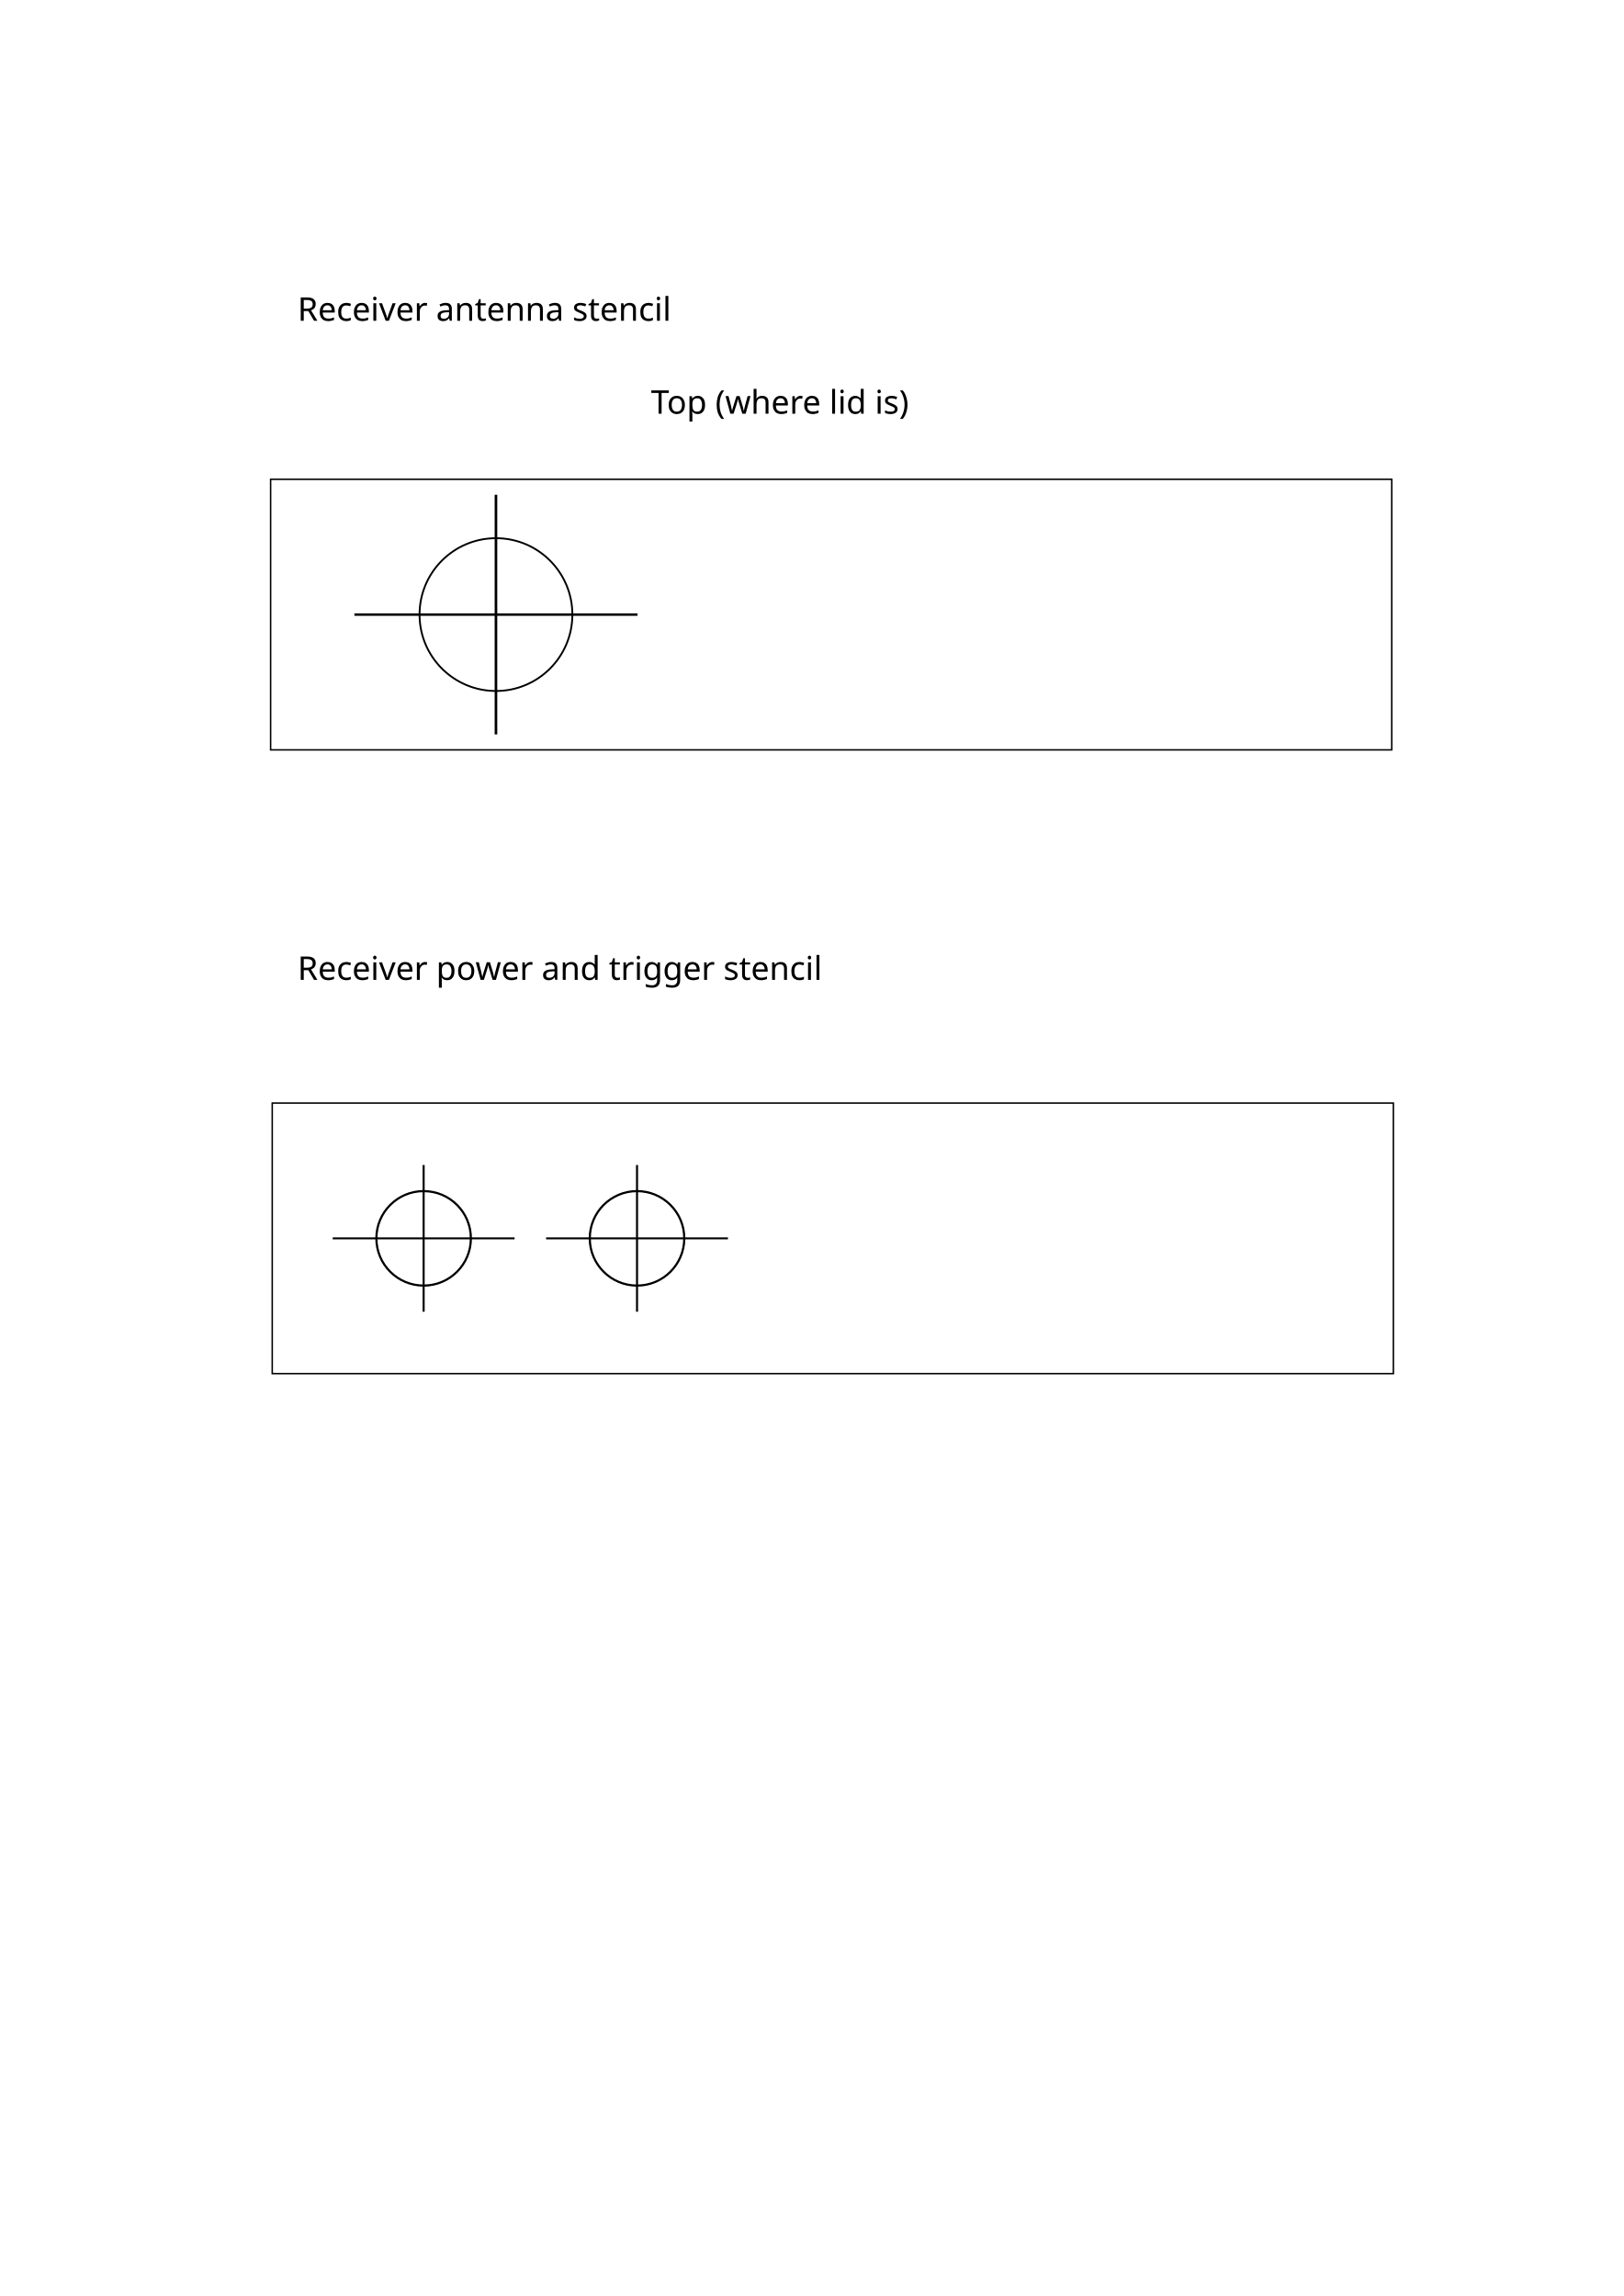
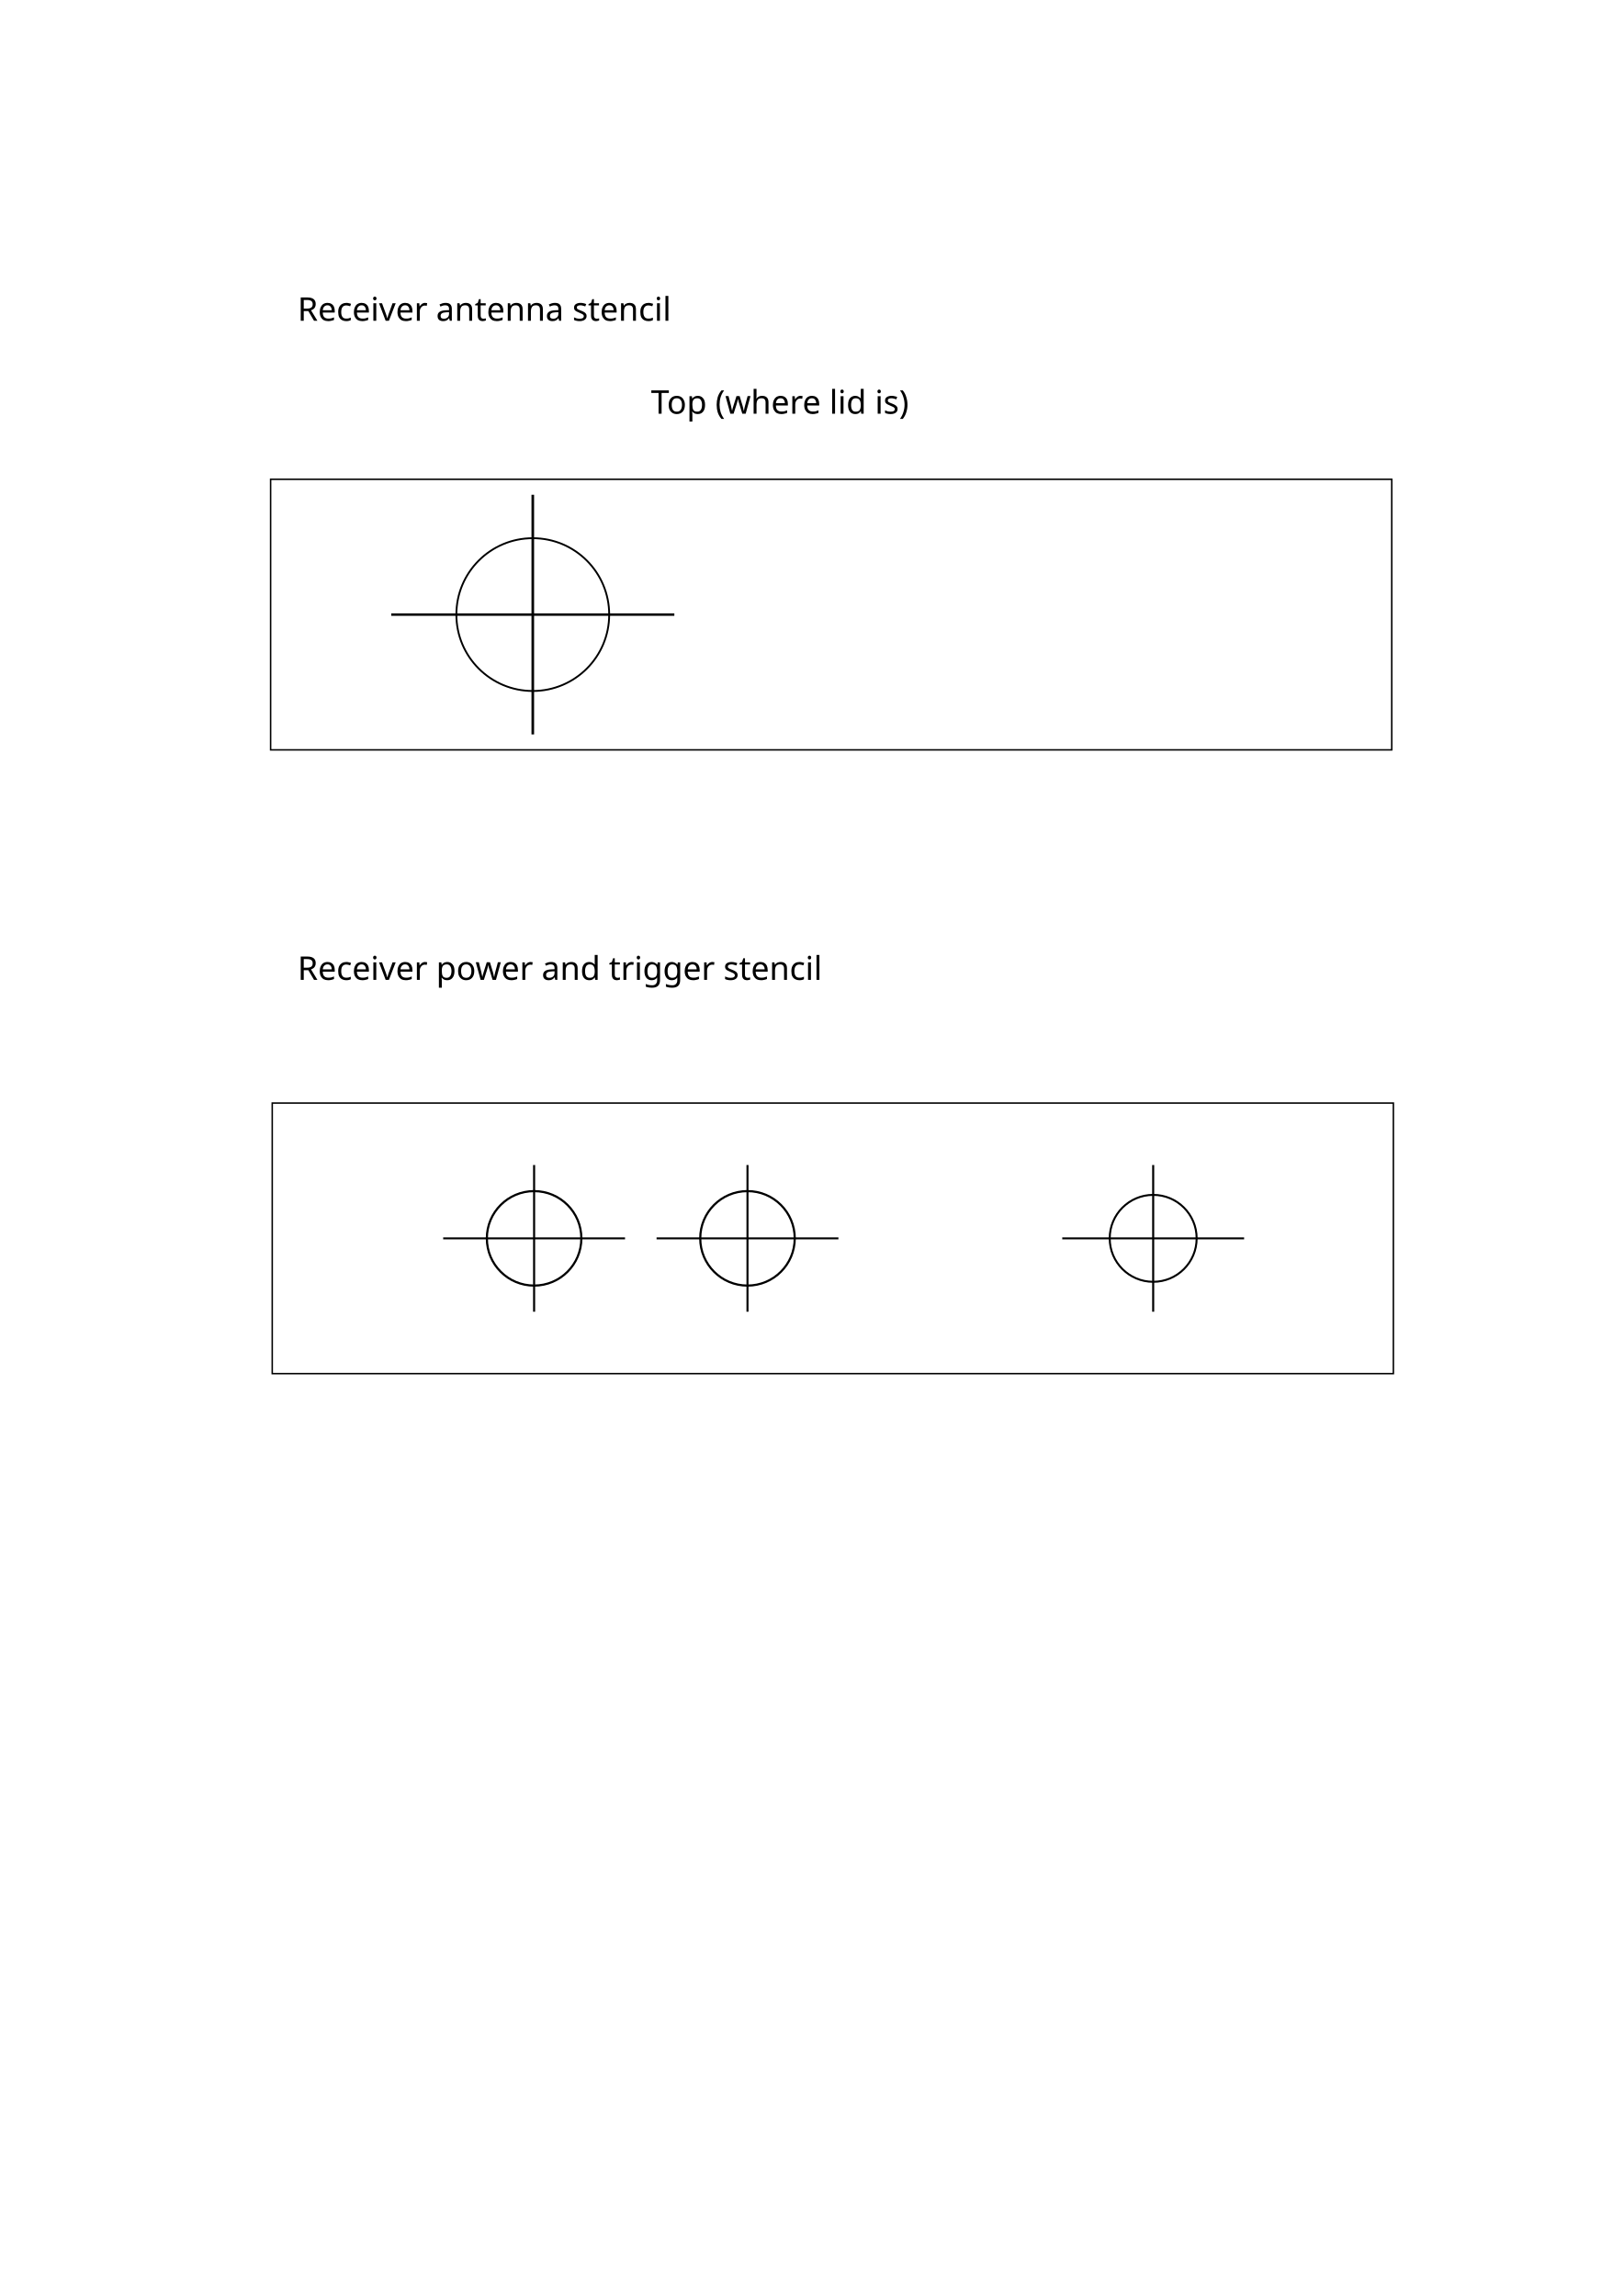
<svg xmlns="http://www.w3.org/2000/svg" width="210mm" height="297mm" viewBox="0 0 210 297" version="1.1" id="svg8">
  <defs id="defs2" />
  <g id="layer1">
    <rect id="rect10" width="145" height="35" x="35" y="62" style="stroke-width:0.192;fill-opacity:1;fill:none;stroke:#000000;stroke-opacity:1" />
-     <ellipse style="fill:none;fill-opacity:1;stroke:#000000;stroke-width:0.236;stroke-opacity:1" id="path829" cx="64.145" cy="79.5" rx="9.882" ry="9.882" />
+     <ellipse style="fill:none;fill-opacity:1;stroke:#000000;stroke-width:0.236;stroke-opacity:1" id="path829" cx="68.907" cy="79.5" rx="9.882" ry="9.882" />
    <flowRoot xml:space="preserve" id="flowRoot831" style="font-style:normal;font-weight:normal;font-size:40px;line-height:1.25;font-family:sans-serif;letter-spacing:0px;word-spacing:0px;fill:#000000;fill-opacity:1;stroke:none" transform="scale(0.2645833)">
      <flowRegion id="flowRegion833">
        <rect id="rect835" width="248.498" height="44.447" x="341.432" y="169.946" />
      </flowRegion>
      <flowPara id="flowPara837">Top </flowPara>
    </flowRoot>
    <text xml:space="preserve" style="font-style:normal;font-weight:normal;font-size:10.583px;line-height:1.25;font-family:sans-serif;letter-spacing:0px;word-spacing:0px;fill:#000000;fill-opacity:1;stroke:none;stroke-width:0.265" x="63.343" y="42.827" id="text841">
      <tspan id="tspan839" x="63.343" y="52.19" style="stroke-width:0.265" />
    </text>
    <text xml:space="preserve" style="font-style:normal;font-weight:normal;font-size:10.583px;line-height:1.25;font-family:sans-serif;letter-spacing:0px;word-spacing:0px;fill:#000000;fill-opacity:1;stroke:none;stroke-width:0.265" x="84.19" y="53.517" id="text845">
      <tspan id="tspan843" x="84.19" y="53.517" style="font-size:4.233px;stroke-width:0.265">Top (where lid is)</tspan>
    </text>
    <text xml:space="preserve" style="font-style:normal;font-weight:normal;font-size:10.583px;line-height:1.25;font-family:sans-serif;letter-spacing:0px;word-spacing:0px;fill:#000000;fill-opacity:1;stroke:none;stroke-width:0.265" x="38.487" y="41.49" id="text849">
      <tspan id="tspan847" x="38.487" y="41.49" style="font-size:4.233px;stroke-width:0.265">Receiver antenna stencil</tspan>
    </text>
    <text xml:space="preserve" style="font-style:normal;font-weight:normal;font-size:10.583px;line-height:1.25;font-family:sans-serif;letter-spacing:0px;word-spacing:0px;fill:#000000;fill-opacity:1;stroke:none;stroke-width:0.265" x="38.487" y="126.749" id="text853">
      <tspan id="tspan851" x="38.487" y="126.749" style="stroke-width:0.265;font-size:4.233px">Receiver power and trigger stencil</tspan>
    </text>
    <rect id="rect10-7" width="145" height="35" x="35.21" y="142.687" style="fill:none;fill-opacity:1;stroke:#000000;stroke-width:0.192;stroke-opacity:1" />
-     <circle style="fill:none;fill-opacity:1;stroke:#000000;stroke-width:0.279;stroke-opacity:1" id="path870" cx="54.79" cy="160.187" r="6.111" />
-     <path style="fill:none;stroke:#000000;stroke-width:0.253px;stroke-linecap:butt;stroke-linejoin:miter;stroke-opacity:1" d="m 43.03,160.187 c 23.52,0 23.52,0 23.52,0" id="path891" />
-     <path style="fill:none;stroke:#000000;stroke-width:0.265px;stroke-linecap:butt;stroke-linejoin:miter;stroke-opacity:1" d="m 54.79,150.699 c 0,18.976 0,18.976 0,18.976" id="path893" />
-     <circle style="fill:none;fill-opacity:1;stroke:#000000;stroke-width:0.279;stroke-opacity:1" id="path870-0" cx="82.389" cy="160.187" r="6.111" />
-     <path style="fill:none;stroke:#000000;stroke-width:0.253px;stroke-linecap:butt;stroke-linejoin:miter;stroke-opacity:1" d="m 70.629,160.187 c 23.52,0 23.52,0 23.52,0" id="path891-7" />
-     <path style="fill:none;stroke:#000000;stroke-width:0.265px;stroke-linecap:butt;stroke-linejoin:miter;stroke-opacity:1" d="m 82.389,150.699 c 0,18.976 0,18.976 0,18.976" id="path893-2" />
-     <path style="fill:none;stroke:#000000;stroke-width:0.338px;stroke-linecap:butt;stroke-linejoin:miter;stroke-opacity:1" d="m 64.145,63.998 c 0,31.003 0,31.003 0,31.003" id="path893-2-5" />
-     <path style="fill:none;stroke:#000000;stroke-width:0.316px;stroke-linecap:butt;stroke-linejoin:miter;stroke-opacity:1" d="m 45.837,79.5 c 36.616,0 36.616,0 36.616,0" id="path891-7-9" />
+     <circle style="fill:none;fill-opacity:1;stroke:#000000;stroke-width:0.279;stroke-opacity:1" id="path870" cx="69.078" cy="160.187" r="6.111" />
+     <path style="fill:none;stroke:#000000;stroke-width:0.253px;stroke-linecap:butt;stroke-linejoin:miter;stroke-opacity:1" d="m 57.318,160.187 c 23.52,0 23.52,0 23.52,0" id="path891" />
+     <path style="fill:none;stroke:#000000;stroke-width:0.265px;stroke-linecap:butt;stroke-linejoin:miter;stroke-opacity:1" d="m 69.078,150.699 c 0,18.976 0,18.976 0,18.976" id="path893" />
+     <circle style="fill:none;fill-opacity:1;stroke:#000000;stroke-width:0.279;stroke-opacity:1" id="path870-0" cx="96.676" cy="160.187" r="6.111" />
+     <path style="fill:none;stroke:#000000;stroke-width:0.253px;stroke-linecap:butt;stroke-linejoin:miter;stroke-opacity:1" d="m 84.917,160.187 c 23.52,0 23.52,0 23.52,0" id="path891-7" />
+     <path style="fill:none;stroke:#000000;stroke-width:0.265px;stroke-linecap:butt;stroke-linejoin:miter;stroke-opacity:1" d="m 96.676,150.699 c 0,18.976 0,18.976 0,18.976" id="path893-2" />
+     <path style="fill:none;stroke:#000000;stroke-width:0.338px;stroke-linecap:butt;stroke-linejoin:miter;stroke-opacity:1" d="m 68.907,63.998 c 0,31.003 0,31.003 0,31.003" id="path893-2-5" />
+     <path style="fill:none;stroke:#000000;stroke-width:0.316px;stroke-linecap:butt;stroke-linejoin:miter;stroke-opacity:1" d="m 50.599,79.5 c 36.616,0 36.616,0 36.616,0" id="path891-7-9" />
+     <circle style="fill:none;fill-opacity:1;stroke:#000000;stroke-width:0.256;stroke-opacity:1" id="path870-0-5" cx="149.146" cy="160.187" r="5.622" />
+     <path style="fill:none;stroke:#000000;stroke-width:0.253px;stroke-linecap:butt;stroke-linejoin:miter;stroke-opacity:1" d="m 137.386,160.187 c 23.52,0 23.52,0 23.52,0" id="path891-7-0" />
+     <path style="fill:none;stroke:#000000;stroke-width:0.265px;stroke-linecap:butt;stroke-linejoin:miter;stroke-opacity:1" d="m 149.146,150.699 c 0,18.976 0,18.976 0,18.976" id="path893-2-2" />
  </g>
</svg>
